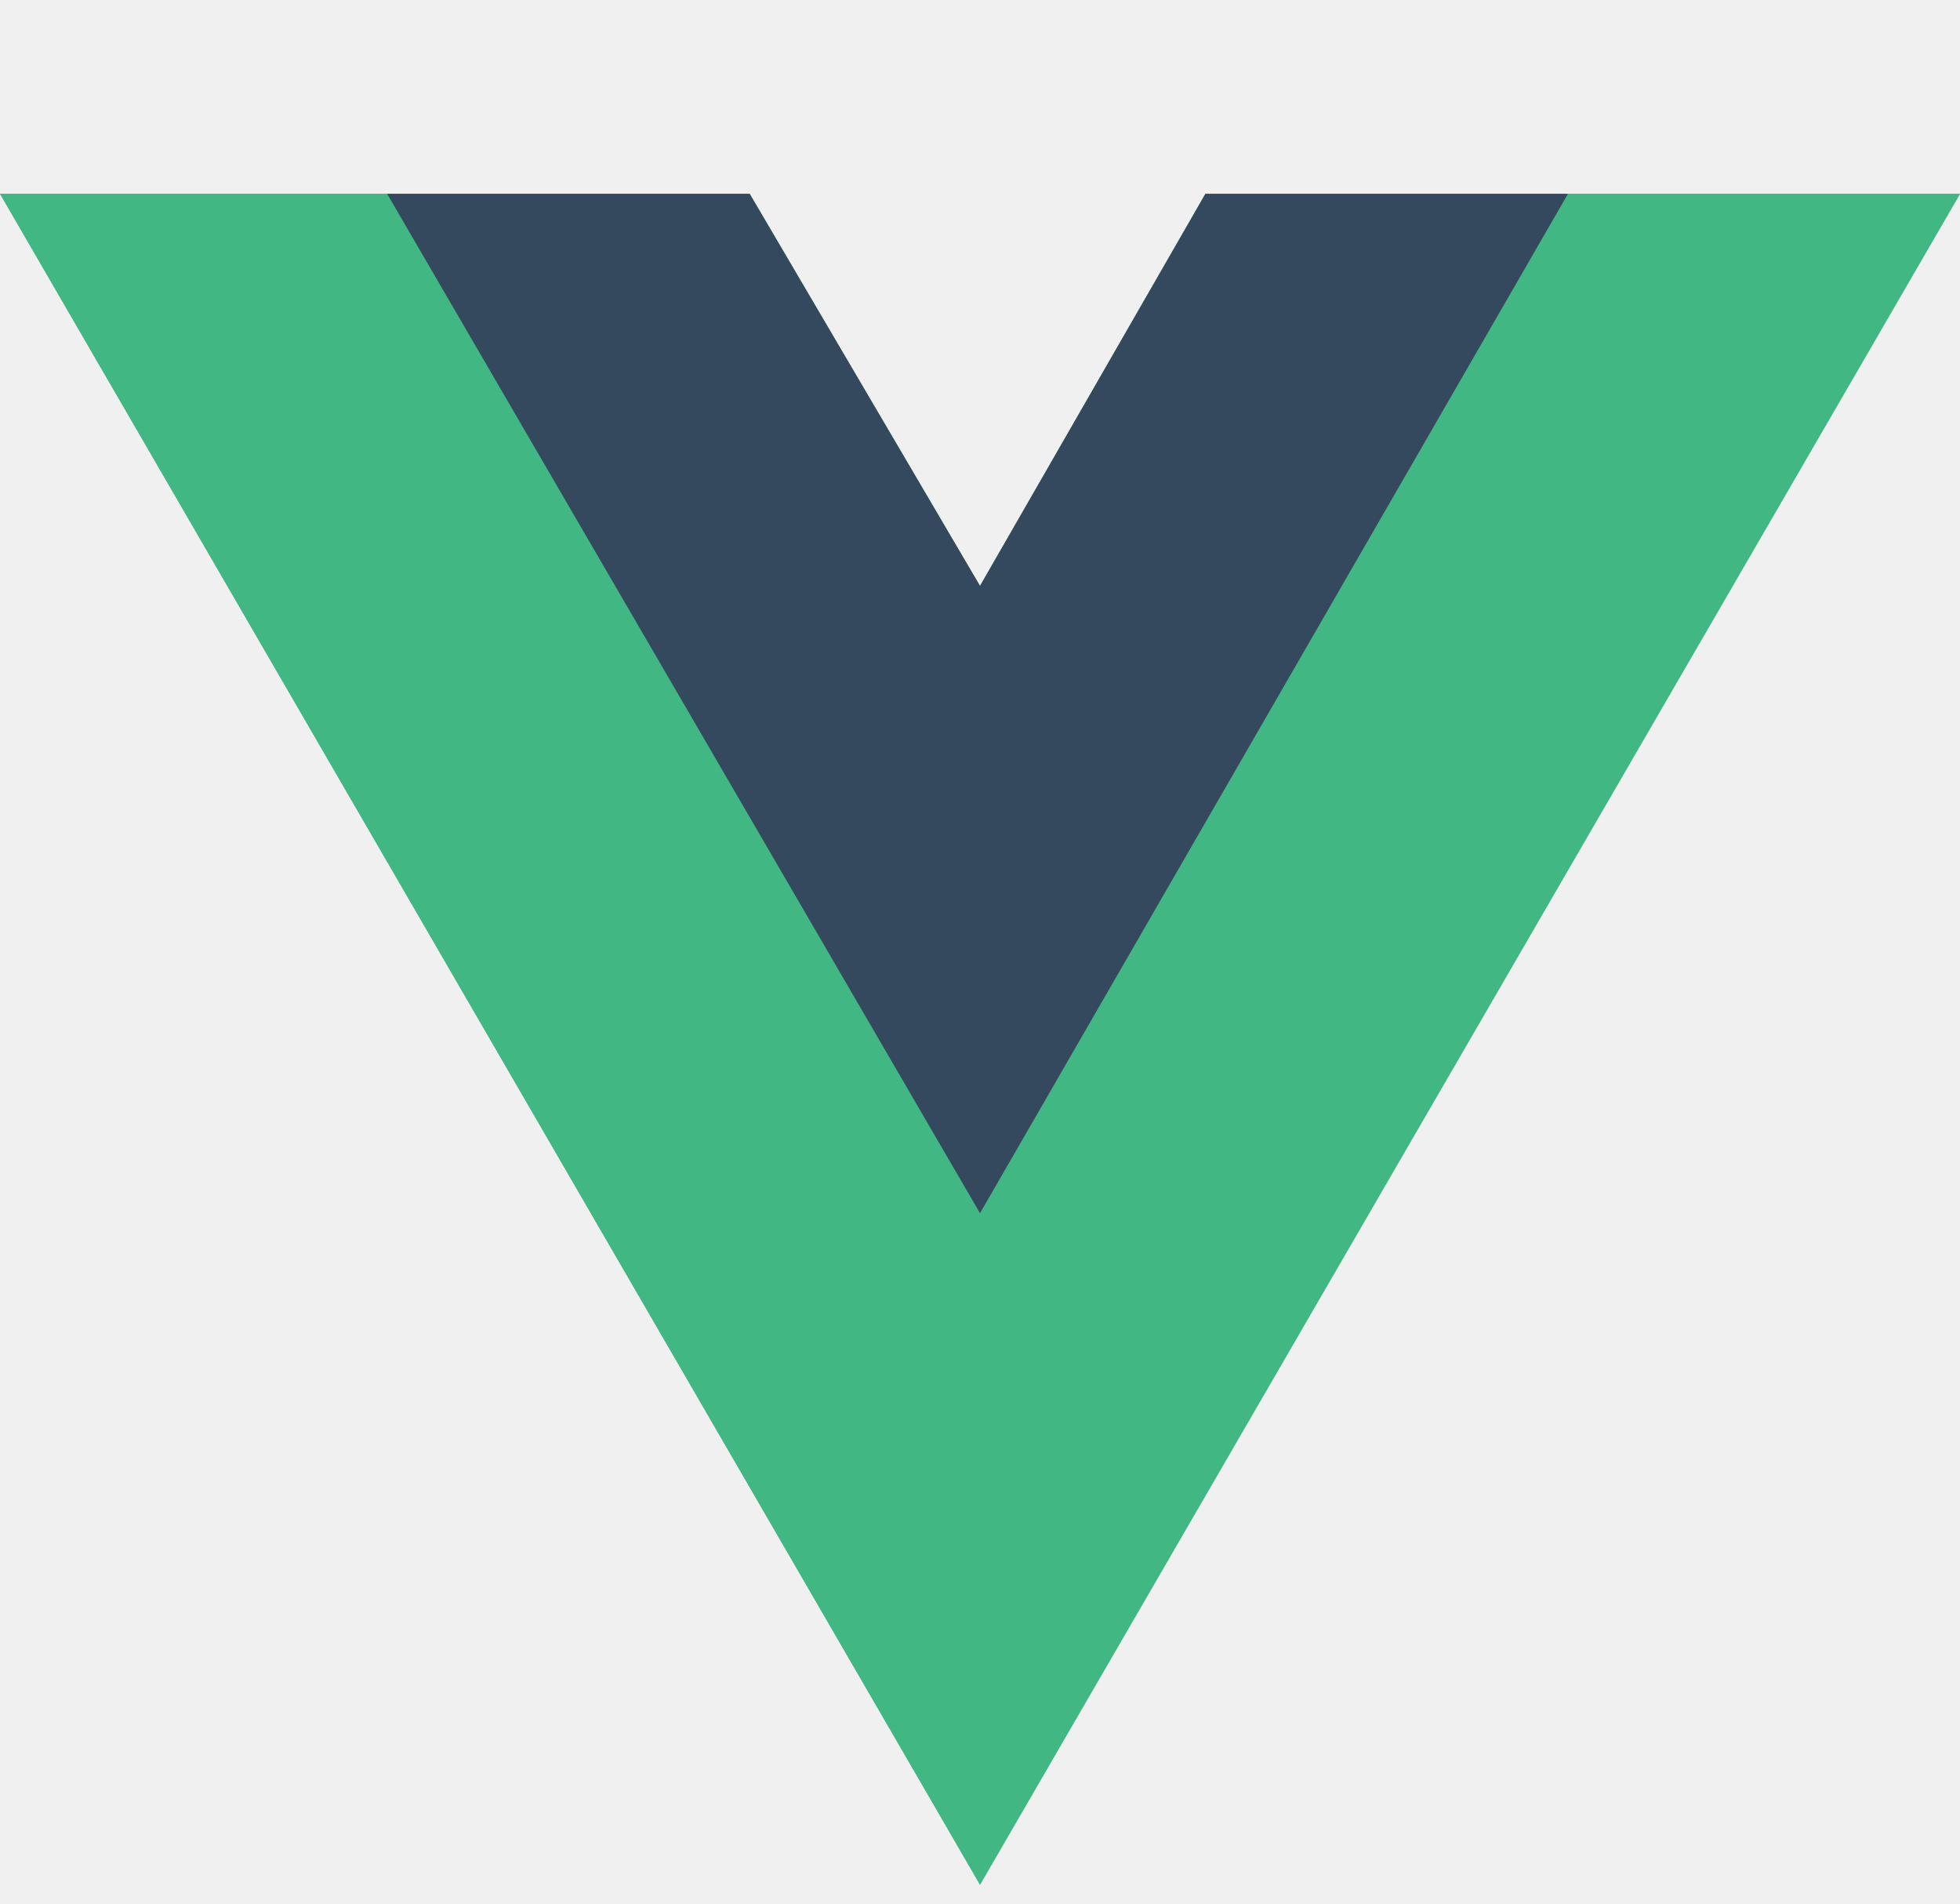
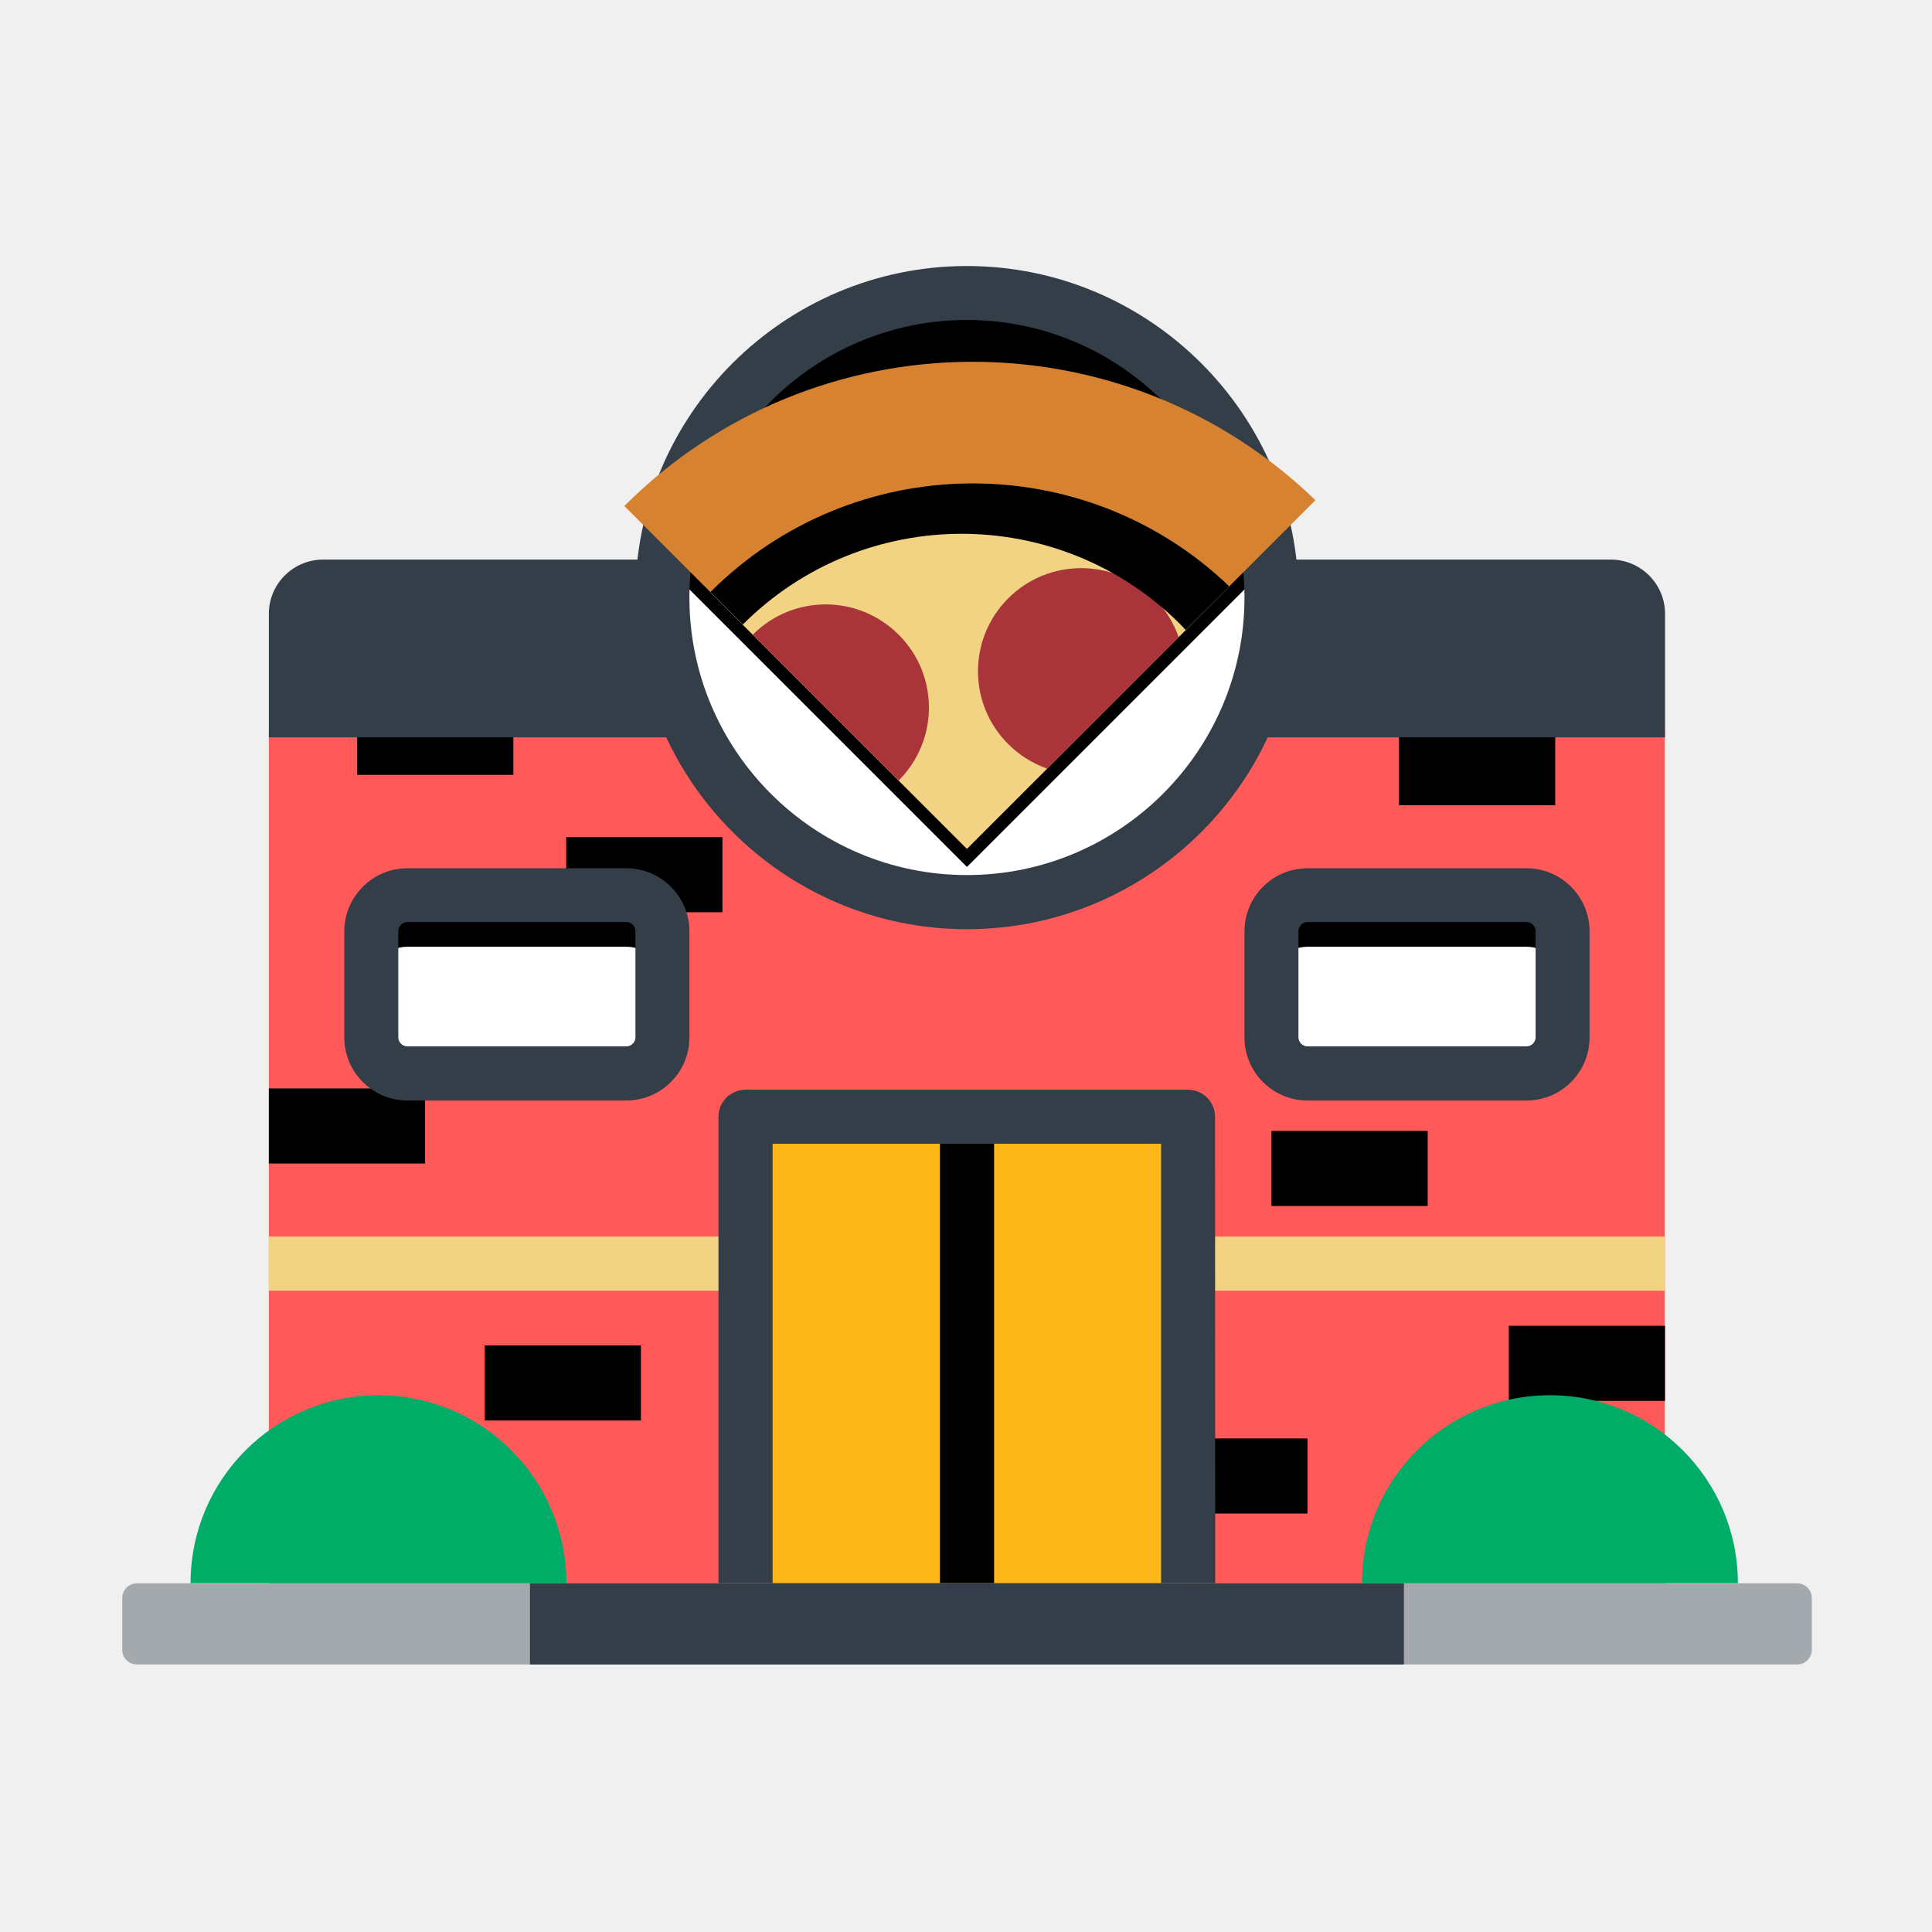
- <svg xmlns="http://www.w3.org/2000/svg" aria-hidden="true" role="img" class="iconify iconify--logos" width="37.07" height="36" preserveAspectRatio="xMidYMid meet" viewBox="0 0 256 198">
-   <path fill="#41B883" d="M204.8 0H256L128 220.8L0 0h97.92L128 51.2L157.44 0h47.36Z" />
-   <path fill="#41B883" d="m0 0l128 220.8L256 0h-51.2L128 132.48L50.56 0H0Z" />
-   <path fill="#35495E" d="M50.56 0L128 133.12L204.8 0h-47.36L128 51.2L97.92 0H50.56Z" />
+ <svg xmlns="http://www.w3.org/2000/svg" width="800px" height="800px" viewBox="0 0 1024 1024" class="icon" version="1.1">
+   <path d="M142.5 387h739.9v452.1H142.5z" fill="#FF5959" />
+   <path d="M142.5 655.4h252.7v28.7H142.5zM629.8 655.4h252.7v28.7H629.8z" fill="#F2D383" />
+   <path d="M142.5 576.9h82.8v39.8h-82.8zM673.9 599.4h82.8v39.8h-82.8zM610.2 762.4H693v39.8h-82.8zM741.5 387h82.8v39.8h-82.8zM799.7 702.7h82.8v39.8h-82.8zM300.1 443.7h82.8v39.8h-82.8zM189.3 370.9h82.8v39.8h-82.8zM256.9 713.1h82.8v39.8h-82.8z" fill="" />
+   <path d="M960.3 874.5c0 4.2-3.5 7.7-7.7 7.7H72.5c-4.2 0-7.7-3.5-7.7-7.7v-27.6c0-4.2 3.5-7.7 7.7-7.7h880.1c4.2 0 7.7 3.5 7.7 7.7v27.6z" fill="#A4A9AD" />
+   <path d="M395.2 591.9h234.6v247.2H395.2z" fill="#FFB819" />
+   <path d="M498.2 591.9h28.7v247.2h-28.7z" fill="" />
+   <path d="M882.5 390.8v-65.5c0-15.8-12.9-28.7-28.7-28.7H171.2c-15.8 0-28.7 12.9-28.7 28.7v65.5h740z" fill="#333E48" />
+   <path d="M512.5 316.8m-161.4 0a161.4 161.4 0 1 0 322.8 0 161.4 161.4 0 1 0-322.8 0Z" fill="#FFFFFF" />
+   <path d="M512.5 155.3c-89.2 0-161.5 72.3-161.5 161.5 0 6.6 0.4 13 1.2 19.4 0.2 0.4 0.3 0.7 0.4 1 1.4-10.5 3.9-20.6 7.3-30.3l152.6 152.6 152.6-152.6c3.3 9.7 5.8 19.8 7.3 30.3 0-0.3 0.2-0.6 0.4-0.9 0.8-6.4 1.2-12.9 1.2-19.4-0.1-89.3-72.3-161.6-161.5-161.6z" fill="" />
+   <path d="M512.5 169.6c-81.1 0-147.1 66-147.1 147.1s66 147.1 147.1 147.1 147.1-66 147.1-147.1-66-147.1-147.1-147.1z m0 322.9c-96.9 0-175.8-78.9-175.8-175.8S415.6 141 512.5 141s175.8 78.9 175.8 175.8-78.9 175.7-175.8 175.7z" fill="#333E48" />
+   <path d="M330.9 268.2l181.6 181.6 184.7-184.7c-102.3-98.8-265.4-97.8-366.3 3.1z" fill="#D68231" />
+   <path d="M376.5 313.9l136 136 139.1-139.1c-77.1-73.8-199.3-72.8-275.1 3.1z" fill="#F2D383" />
+   <path d="M476.3 413.7c21.4-21.4 21.4-56 0-77.3-21.4-21.4-56-21.4-77.3 0l77.3 77.3zM534.4 317.1c-21.4 21.4-21.4 56 0 77.3 6 6 13.1 10.3 20.6 13l69.7-69.7c-2.6-7.5-6.9-14.6-13-20.6-21.3-21.3-56-21.3-77.3 0z" fill="#A93439" />
+   <path d="M651.6 310.8c-77-73.8-199.3-72.8-275.1 3l17.2 17.2c64.1-64.1 167.9-64.1 232 0 0.9 0.9 1.8 1.9 2.7 2.9l23.2-23.1z" fill="" />
+   <path d="M828.2 493.5c0-10.5-8.6-19.1-19.1-19.1H693c-10.5 0-19.1 8.6-19.1 19.1v56.3c0 10.5 8.6 19.1 19.1 19.1h116.1c10.5 0 19.1-8.6 19.1-19.1v-56.3z" fill="#FFFFFF" />
+   <path d="M809.1 474.4H693c-10.5 0-19.1 8.6-19.1 19.1v27.4c0-10.5 8.6-19.1 19.1-19.1h116.1c10.5 0 19.1 8.6 19.1 19.1v-27.4c0-10.5-8.6-19.1-19.1-19.1z" fill="" />
+   <path d="M693 488.7c-2.6 0-4.8 2.2-4.8 4.8v56.3c0 2.6 2.2 4.8 4.8 4.8h116.1c2.6 0 4.8-2.2 4.8-4.8v-56.3c0-2.6-2.2-4.8-4.8-4.8H693z m116.1 94.6H693c-18.4 0-33.4-15-33.4-33.4v-56.3c0-18.4 15-33.4 33.4-33.4h116.1c18.4 0 33.4 15 33.4 33.4v56.3c0 18.4-15 33.4-33.4 33.4z" fill="#333E48" />
+   <path d="M196.8 493.5c0-10.5 8.6-19.1 19.1-19.1H332c10.5 0 19.1 8.6 19.1 19.1v56.3c0 10.5-8.6 19.1-19.1 19.1H215.9c-10.5 0-19.1-8.6-19.1-19.1v-56.3z" fill="#FFFFFF" />
+   <path d="M215.9 474.4H332c10.5 0 19.1 8.6 19.1 19.1v27.4c0-10.5-8.6-19.1-19.1-19.1H215.9c-10.5 0-19.1 8.6-19.1 19.1v-27.4c0-10.5 8.6-19.1 19.1-19.1z" fill="" />
+   <path d="M215.9 488.7c-2.6 0-4.8 2.2-4.8 4.8v56.3c0 2.6 2.2 4.8 4.8 4.8H332c2.6 0 4.8-2.2 4.8-4.8v-56.3c0-2.6-2.2-4.8-4.8-4.8H215.9z m116 94.6h-116c-18.4 0-33.4-15-33.4-33.4v-56.3c0-18.4 15-33.4 33.4-33.4H332c18.4 0 33.4 15 33.4 33.4v56.3c0 18.4-15 33.4-33.5 33.4zM280.9 839.1h463.2v43.1H280.9z" fill="#333E48" />
+   <path d="M921.1 839.1c0-55-44.6-99.6-99.6-99.6-55 0-99.6 44.6-99.6 99.6h199.2zM300.2 839.1c0-55-44.6-99.6-99.6-99.6S101 784.1 101 839.1h199.2z" fill="#00AD68" />
+   <path d="M644.1 839.1h-28.7V606.2H409.5v232.9h-28.7V591.9c0-7.9 6.4-14.3 14.3-14.3h234.6c7.9 0 14.3 6.4 14.3 14.3l0.1 247.2z" fill="#333E48" />
</svg>
